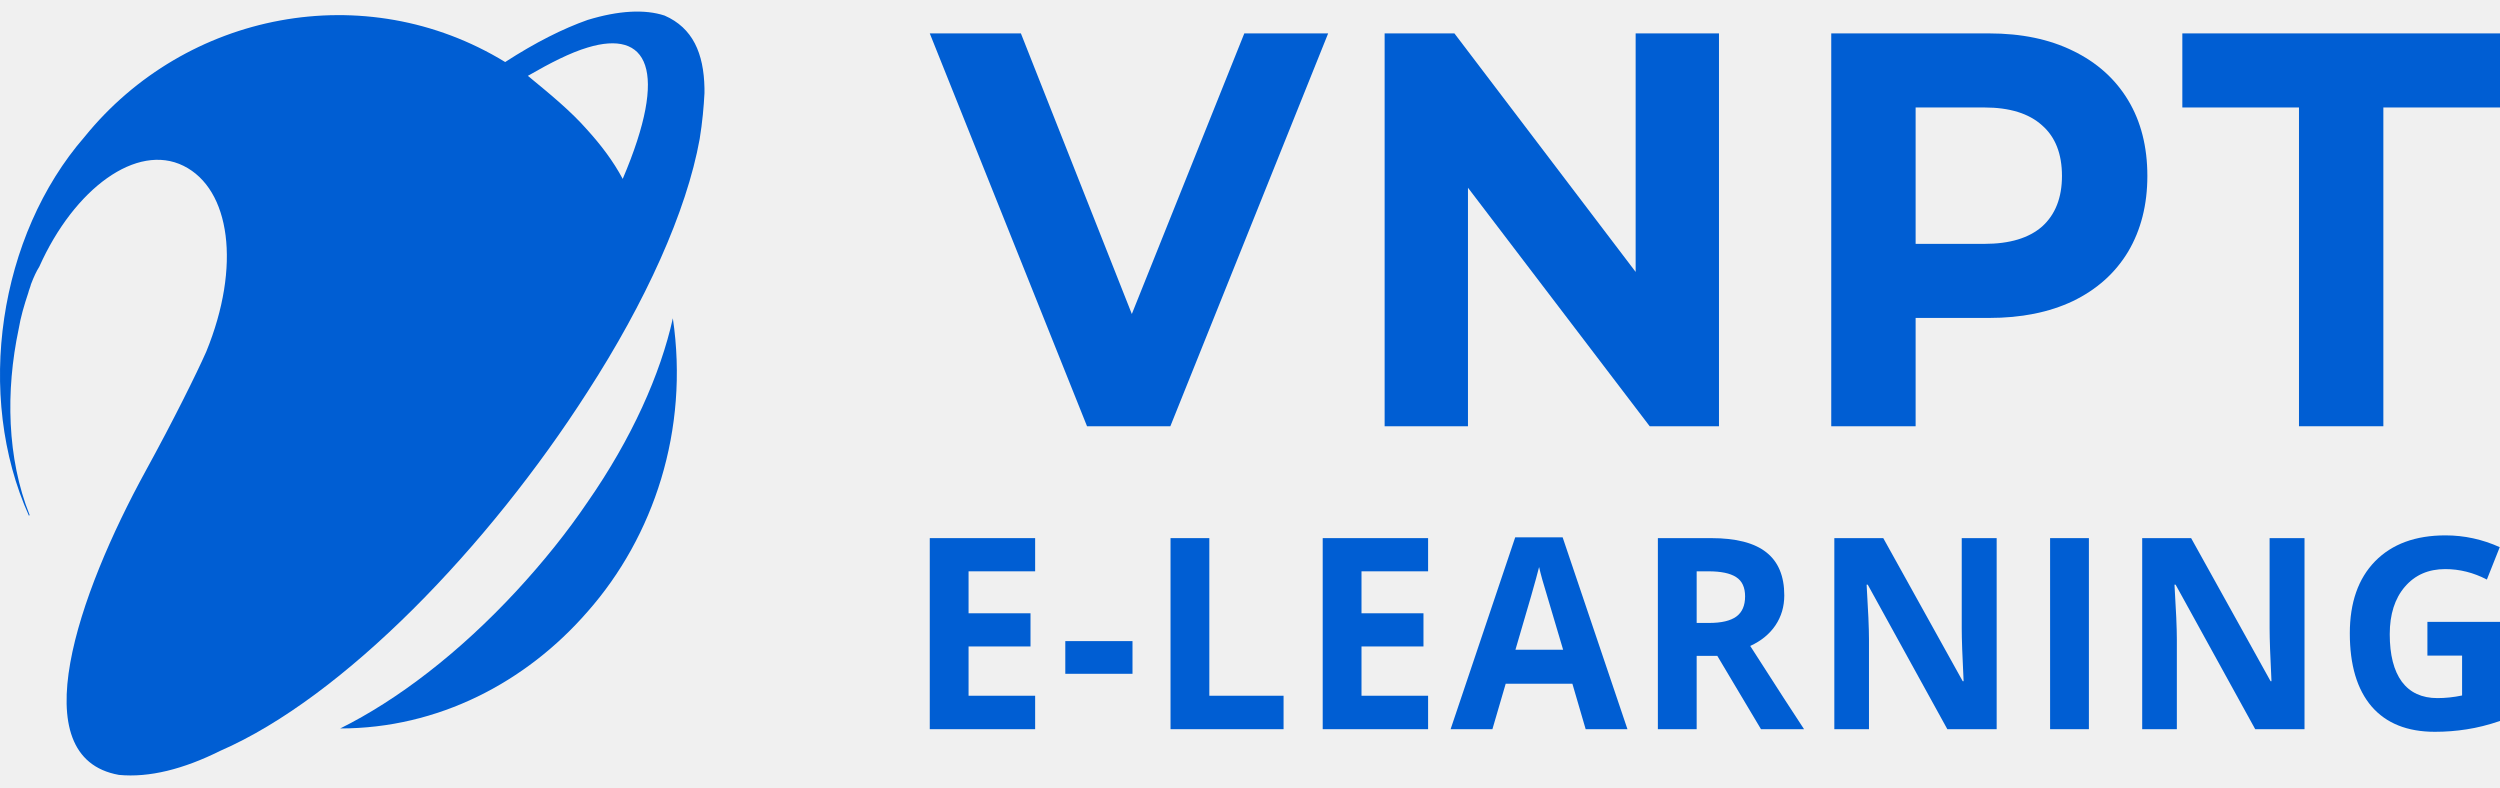
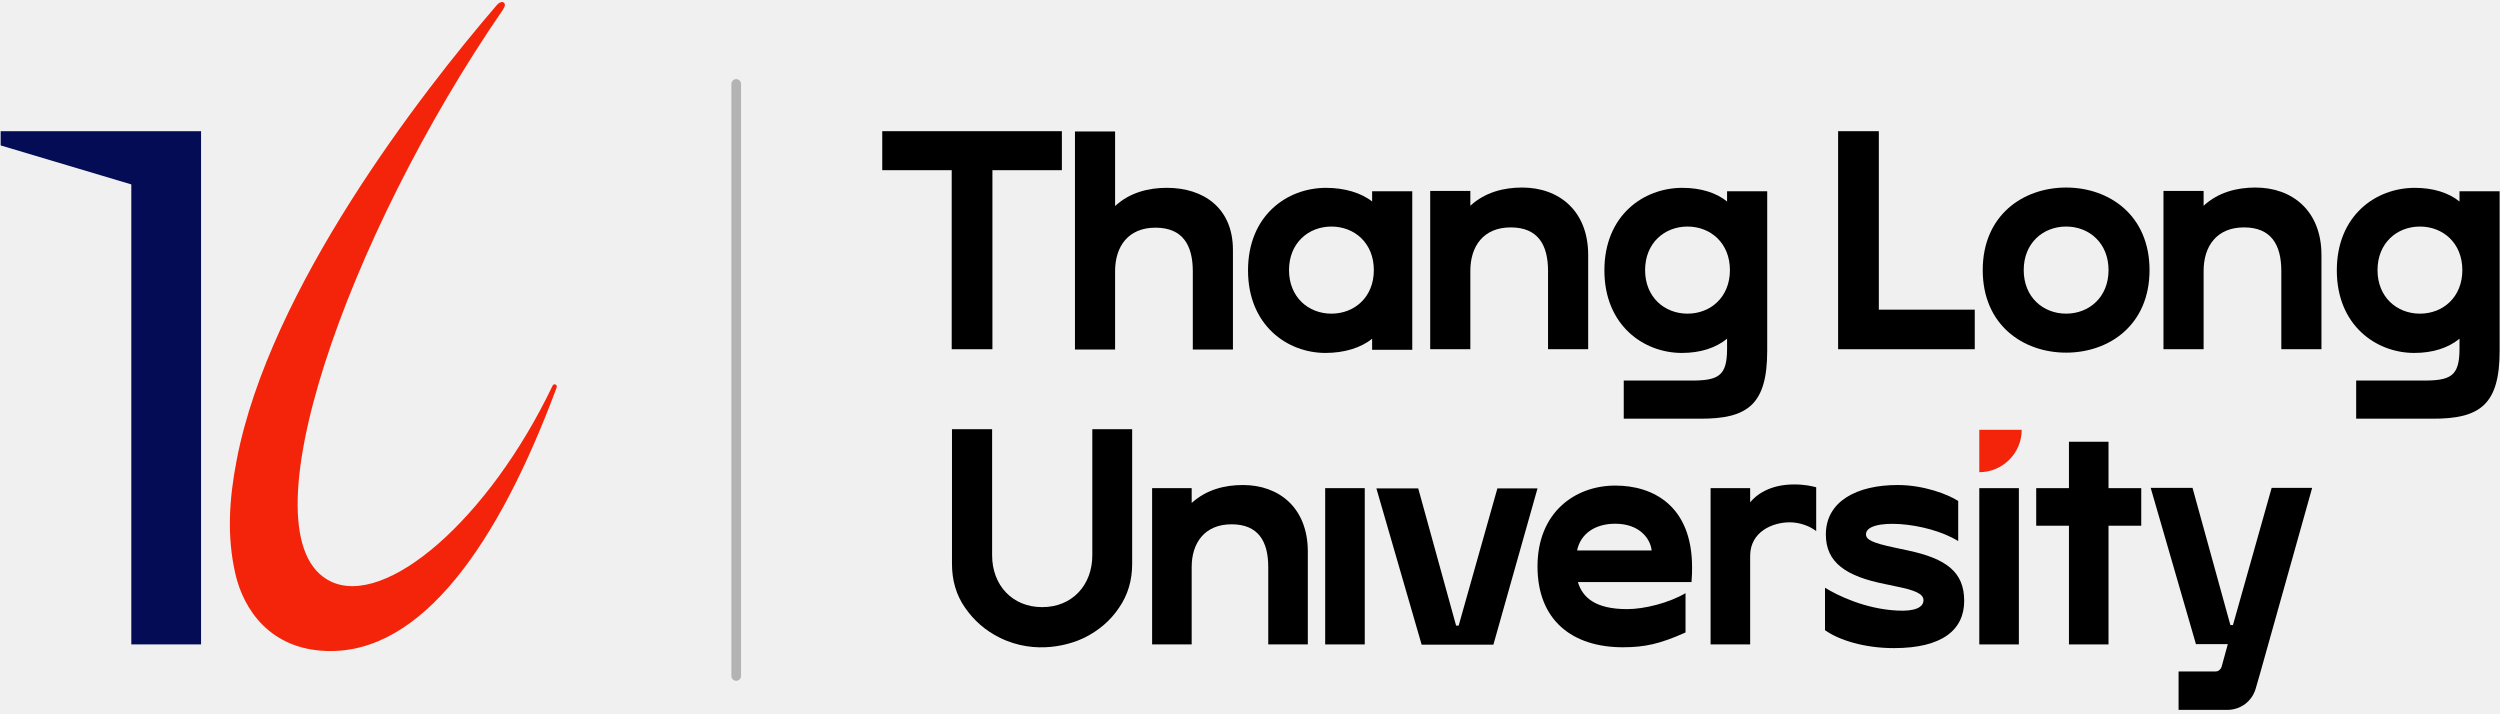
- <svg xmlns="http://www.w3.org/2000/svg" width="108" height="34" viewBox="0 0 108 34" fill="none">
-   <path d="M29.067 13.751C28.533 16.165 27.286 18.956 25.386 21.685C24.495 23.002 23.456 24.288 22.328 25.511C19.834 28.208 17.162 30.246 14.698 31.469C18.914 31.469 22.714 29.494 25.386 26.42C28.236 23.19 29.78 18.58 29.067 13.751Z" fill="#005ED3" />
-   <path d="M25.386 16.918C27.88 13.061 29.661 9.141 30.226 6.004C30.344 5.283 30.404 4.593 30.433 4.029V3.809C30.404 2.304 29.929 1.206 28.711 0.673C27.851 0.391 26.722 0.454 25.386 0.861C24.318 1.238 23.13 1.834 21.824 2.68C15.768 -1.02 8.019 0.516 3.655 5.91C-0.056 10.175 -1.095 17.075 1.25 22.281L1.28 22.249C0.3 19.803 0.241 16.887 0.805 14.221C0.894 13.688 1.043 13.186 1.221 12.653C1.25 12.527 1.31 12.402 1.339 12.277C1.458 11.963 1.577 11.712 1.696 11.524C3.21 8.137 5.911 6.161 7.93 7.165C9.949 8.168 10.424 11.493 8.91 15.193C8.494 16.134 7.485 18.172 6.297 20.336C3.358 25.699 0.924 32.724 5.139 33.476C6.446 33.602 7.93 33.225 9.504 32.441C14.847 30.121 21.111 23.598 25.386 16.918ZM25.386 2.053C27.969 1.269 28.919 2.994 26.901 7.729C26.485 6.945 25.951 6.255 25.386 5.628C24.644 4.781 23.754 4.06 22.804 3.276C23.783 2.712 24.644 2.273 25.386 2.053Z" fill="#005ED3" />
-   <path d="M44.718 31.501H40.166V23.247H44.718V24.681H41.842V26.494H44.518V27.927H41.842V30.056H44.718V31.501Z" fill="#005ED3" />
-   <path d="M46.021 29.108V27.696H48.924V29.108H46.021Z" fill="#005ED3" />
-   <path d="M50.567 31.501V23.247H52.243V30.056H55.45V31.501H50.567Z" fill="#005ED3" />
-   <path d="M61.694 31.501H57.141V23.247H61.694V24.681H58.817V26.494H61.494V27.927H58.817V30.056H61.694V31.501Z" fill="#005ED3" />
-   <path d="M68.501 31.501L67.927 29.537H65.046L64.472 31.501H62.666L65.457 23.213H67.506L70.306 31.501H68.501ZM67.527 28.069C66.997 26.288 66.698 25.282 66.63 25.048C66.565 24.815 66.518 24.63 66.489 24.495C66.37 24.977 66.03 26.168 65.467 28.069H67.527Z" fill="#005ED3" />
-   <path d="M73.296 26.911H73.837C74.366 26.911 74.757 26.819 75.01 26.635C75.262 26.45 75.388 26.16 75.388 25.765C75.388 25.374 75.259 25.095 74.999 24.93C74.743 24.764 74.345 24.681 73.804 24.681H73.296V26.911ZM73.296 28.334V31.501H71.62V23.247H73.923C74.997 23.247 75.792 23.452 76.308 23.863C76.823 24.269 77.081 24.888 77.081 25.72C77.081 26.206 76.953 26.638 76.697 27.018C76.441 27.395 76.079 27.69 75.61 27.905C76.799 29.761 77.575 30.959 77.935 31.501H76.075L74.188 28.334H73.296Z" fill="#005ED3" />
-   <path d="M86.256 31.501H84.125L80.686 25.257H80.638C80.706 26.36 80.74 27.146 80.74 27.617V31.501H79.243V23.247H81.357L84.79 29.429H84.828C84.774 28.357 84.747 27.598 84.747 27.154V23.247H86.256V31.501Z" fill="#005ED3" />
-   <path d="M88.564 31.501V23.247H90.24V31.501H88.564Z" fill="#005ED3" />
-   <path d="M99.555 31.501H97.425L93.986 25.257H93.938C94.006 26.36 94.04 27.146 94.04 27.617V31.501H92.543V23.247H94.657L98.09 29.429H98.128C98.074 28.357 98.047 27.598 98.047 27.154V23.247H99.555V31.501Z" fill="#005ED3" />
-   <path d="M104.864 26.866H108V31.146C107.492 31.319 107.013 31.439 106.562 31.507C106.115 31.578 105.657 31.614 105.189 31.614C103.996 31.614 103.084 31.249 102.453 30.519C101.826 29.785 101.512 28.733 101.512 27.363C101.512 26.03 101.876 24.992 102.604 24.246C103.336 23.501 104.349 23.128 105.643 23.128C106.454 23.128 107.236 23.298 107.989 23.637L107.433 25.037C106.856 24.736 106.256 24.585 105.632 24.585C104.907 24.585 104.327 24.839 103.891 25.347C103.455 25.855 103.237 26.539 103.237 27.397C103.237 28.293 103.412 28.978 103.761 29.452C104.114 29.922 104.626 30.158 105.297 30.158C105.646 30.158 106.001 30.12 106.362 30.045V28.323H104.864V26.866Z" fill="#005ED3" />
-   <path d="M57.376 1.443L50.559 18.414H46.96L40.166 1.443H44.103L48.895 13.565L53.754 1.443H57.376Z" fill="#005ED3" />
-   <path d="M74.26 1.443V18.414H71.267L63.416 8.11V18.414H59.816V1.443H62.831L70.66 11.747V1.443H74.26Z" fill="#005ED3" />
-   <path d="M85.927 1.443C87.322 1.443 88.529 1.693 89.549 2.194C90.584 2.695 91.379 3.407 91.934 4.328C92.489 5.249 92.766 6.34 92.766 7.601C92.766 8.846 92.489 9.937 91.934 10.874C91.379 11.795 90.584 12.507 89.549 13.008C88.529 13.492 87.322 13.735 85.927 13.735H82.755V18.414H79.11V1.443H85.927ZM85.725 10.535C86.82 10.535 87.652 10.284 88.222 9.783C88.792 9.266 89.077 8.538 89.077 7.601C89.077 6.647 88.792 5.92 88.222 5.419C87.652 4.902 86.82 4.643 85.725 4.643H82.755V10.535H85.725Z" fill="#005ED3" />
-   <path d="M99.316 4.643H94.277V1.443H108V4.643H102.961V18.414H99.316V4.643Z" fill="#005ED3" />
+ <svg xmlns="http://www.w3.org/2000/svg" width="501" height="143" viewBox="0 0 501 143" fill="none">
+   <g clip-path="url(#clip0_13_1532)">
+     <path d="M147.535 136.443C147.022 136.443 146.565 135.987 146.565 135.473V16.82C146.565 16.307 147.022 15.851 147.535 15.851C148.049 15.851 148.505 16.307 148.505 16.82V135.473C148.505 135.987 148.049 136.443 147.535 136.443Z" fill="#B3B3B3" />
+     <path d="M0.132 26.29V29.142L26.315 36.957V129.141H40.291V26.29H0.132Z" fill="#050C56" />
+     <path fill-rule="evenodd" clip-rule="evenodd" d="M100.874 1.761C101.73 0.563 100.589 -0.178 99.562 1.02C84.388 18.647 53.984 57.893 47.423 92.234C45.883 100.163 45.484 107.522 47.138 114.881C48.793 122.24 54.212 130.112 65.45 130.454C84.445 131.082 99.848 109.119 111.542 77.688C111.77 77.117 111.028 76.718 110.743 77.288C97.851 104.214 77.315 121.783 66.305 116.535C48.165 107.865 69.557 47.283 100.874 1.818V1.761Z" fill="#F32409" />
+     <path d="M230.884 129.142V97.825H238.813V100.791C241.779 98.11 245.43 97.197 249.081 97.197C256.382 97.197 262.087 101.818 262.087 110.545V129.142H254.158V113.626C254.158 108.492 252.161 105.069 246.799 105.069C241.437 105.069 238.813 108.777 238.813 113.626V129.142H230.884Z" fill="black" />
+     <path d="M265.567 129.141V97.824H273.496V129.141H265.567Z" fill="black" />
+     <path d="M308.116 97.88L299.274 129.197H284.899L275.829 97.88H284.214L291.801 125.375H292.315L300.073 97.88H308.116Z" fill="black" />
+     <path d="M463.341 97.823L453.016 134.616L452.046 137.981C451.305 140.548 449.023 142.26 446.342 142.26H436.587V134.559H444.003C444.573 134.559 445.03 134.159 445.201 133.646L446.456 129.082H440.067L430.997 97.766H439.382L446.969 125.261H447.483L455.241 97.766H463.284L463.341 97.823Z" fill="black" />
+     <path d="M323.746 97.311C331.219 97.311 339.091 101.305 339.091 113.683C339.091 114.482 339.091 115.337 338.977 116.649H316.216C317.129 119.73 319.696 122.068 326.085 122.068C329.565 122.068 334.47 120.813 337.779 118.874V126.746C332.702 129.028 329.622 129.712 325.229 129.712C315.133 129.712 308.116 124.35 308.116 113.512C308.116 102.674 315.646 97.311 323.689 97.311H323.746ZM330.991 110.317C330.762 108.036 328.652 104.955 323.689 104.955C319.867 104.955 316.787 106.781 316.045 110.317H330.991Z" fill="black" />
+     <path d="M342.802 129.141V97.825H350.731V100.677C352.442 98.566 355.465 97.083 359.515 97.083C361.74 97.083 363.109 97.425 363.965 97.653V106.438C362.71 105.411 360.599 104.67 358.66 104.67C355.237 104.67 350.731 106.552 350.731 111.401V129.141H342.802Z" fill="black" />
+     <path d="M380.276 97.197C385.581 97.197 390.372 99.08 392.426 100.392V108.435C386.094 104.499 373.944 103.757 373.944 107.066C373.944 108.15 375.142 108.777 379.705 109.747L382.386 110.317C390.087 111.972 393.624 114.653 393.624 120.414C393.624 126.175 389.288 129.883 379.534 129.883C373.659 129.883 368.525 128.286 365.729 126.289V117.79C368.353 119.387 373.773 122.011 380.104 122.353C383.812 122.582 385.467 121.669 385.467 120.3C385.467 118.931 383.641 118.246 379.648 117.448L377.766 117.048C370.008 115.508 365.901 112.77 365.901 107.123C365.901 100.449 372.118 97.197 380.276 97.197Z" fill="black" />
+     <path d="M404.58 97.825H396.651V129.141H404.58V97.825Z" fill="black" />
+     <path d="M396.651 86.131H405.151C405.151 90.808 401.329 94.63 396.651 94.63V86.131Z" fill="#F32409" />
+     <path d="M414.617 105.354H408.057V97.824H414.617V88.526H422.546V97.824H429.106V105.354H422.546V129.141H414.617V105.354Z" fill="black" />
+     <path d="M218.899 86.017V111.287C218.899 117.219 214.906 121.669 208.859 121.669C202.813 121.669 198.82 117.219 198.82 111.287V86.017H190.776V112.998C190.776 116.307 191.632 119.273 193.4 121.783C195.169 124.35 197.45 126.346 200.303 127.772C207.661 131.423 214.735 129.084 217.359 127.772C220.211 126.346 222.55 124.35 224.261 121.783C226.029 119.216 226.885 116.307 226.885 112.998V86.017H218.842H218.899Z" fill="black" />
+     <path d="M212.798 26.29V34.105H198.88V69.985H190.722V34.105H176.804V26.29H212.798Z" fill="black" />
+     <path d="M215.421 70.04V26.345H223.464V41.291C226.43 38.553 230.195 37.64 233.846 37.64C241.262 37.64 247.08 41.747 247.08 50.075V70.04H239.037V54.353C239.037 49.163 237.04 45.626 231.564 45.626C226.088 45.626 223.464 49.391 223.464 54.353V70.04H215.421Z" fill="black" />
+     <path d="M274.975 67.877C272.751 69.702 269.385 70.729 265.62 70.729C257.976 70.729 250.104 65.195 250.104 54.186C250.104 43.177 257.919 37.644 265.734 37.644C269.385 37.644 272.751 38.613 274.975 40.382V38.328H283.019V70.101H274.975V67.934V67.877ZM266.818 62.857C271.439 62.857 275.318 59.548 275.318 54.129C275.318 48.71 271.439 45.401 266.818 45.401C262.198 45.401 258.319 48.71 258.319 54.129C258.319 59.548 262.198 62.857 266.818 62.857Z" fill="black" />
+     <path d="M286.612 70.042V38.269H294.655V41.235C297.622 38.497 301.387 37.584 305.037 37.584C312.453 37.584 318.271 42.262 318.271 51.104V69.985H310.228V54.298C310.228 49.107 308.232 45.571 302.756 45.571C297.279 45.571 294.655 49.335 294.655 54.298V69.985H286.612V70.042Z" fill="black" />
+     <path d="M340.573 83.906H325.399V76.262H338.577C344.338 76.319 346.106 75.406 346.106 69.93V67.877C343.882 69.702 340.801 70.729 337.036 70.729C329.393 70.729 321.521 65.195 321.521 54.186C321.521 43.177 329.335 37.644 337.15 37.644C340.801 37.644 343.939 38.613 346.106 40.382V38.328H354.149V70.272C354.149 81.054 350.27 83.963 340.63 83.906H340.573ZM338.177 62.857C342.798 62.857 346.677 59.548 346.677 54.129C346.677 48.71 342.798 45.401 338.177 45.401C333.557 45.401 329.678 48.71 329.678 54.129C329.678 59.548 333.557 62.857 338.177 62.857Z" fill="black" />
+     <path d="M368.36 26.29H376.518V62.056H395.741V69.985H368.36V26.29Z" fill="black" />
+     <path d="M397.339 54.127C397.339 43.118 405.439 37.584 414.053 37.584C422.666 37.584 430.766 43.118 430.766 54.127C430.766 65.136 422.666 70.67 414.053 70.67C405.439 70.67 397.339 65.136 397.339 54.127ZM414.053 62.855C418.673 62.855 422.552 59.546 422.552 54.127C422.552 48.708 418.673 45.399 414.053 45.399C409.432 45.399 405.553 48.708 405.553 54.127C405.553 59.546 409.432 62.855 414.053 62.855Z" fill="black" />
+     <path d="M433.56 70.042V38.269H441.603V41.235C444.569 38.497 448.334 37.584 451.985 37.584C459.4 37.584 465.219 42.262 465.219 51.103V69.985H457.176V54.298C457.176 49.107 455.179 45.57 449.703 45.57C444.227 45.57 441.603 49.335 441.603 54.298V69.985H433.56V70.042Z" fill="black" />
+     <path d="M487.35 83.906H472.177V76.262H485.354C491.115 76.319 492.884 75.406 492.884 69.93V67.877C490.659 69.702 487.579 70.729 483.814 70.729C476.17 70.729 468.298 65.195 468.298 54.186C468.298 43.177 476.113 37.644 483.928 37.644C487.579 37.644 490.716 38.613 492.884 40.382V38.328H500.927V70.272C500.927 81.054 497.048 83.963 487.407 83.906H487.35ZM484.955 62.857C489.575 62.857 493.454 59.548 493.454 54.129C493.454 48.71 489.575 45.401 484.955 45.401C480.334 45.401 476.455 48.71 476.455 54.129C476.455 59.548 480.334 62.857 484.955 62.857Z" fill="black" />
+   </g>
+   <defs>
+     <clipPath id="clip0_13_1532">
+       <rect width="500.738" height="141.927" fill="white" transform="translate(0.131836 0.390625)" />
+     </clipPath>
+   </defs>
</svg>
